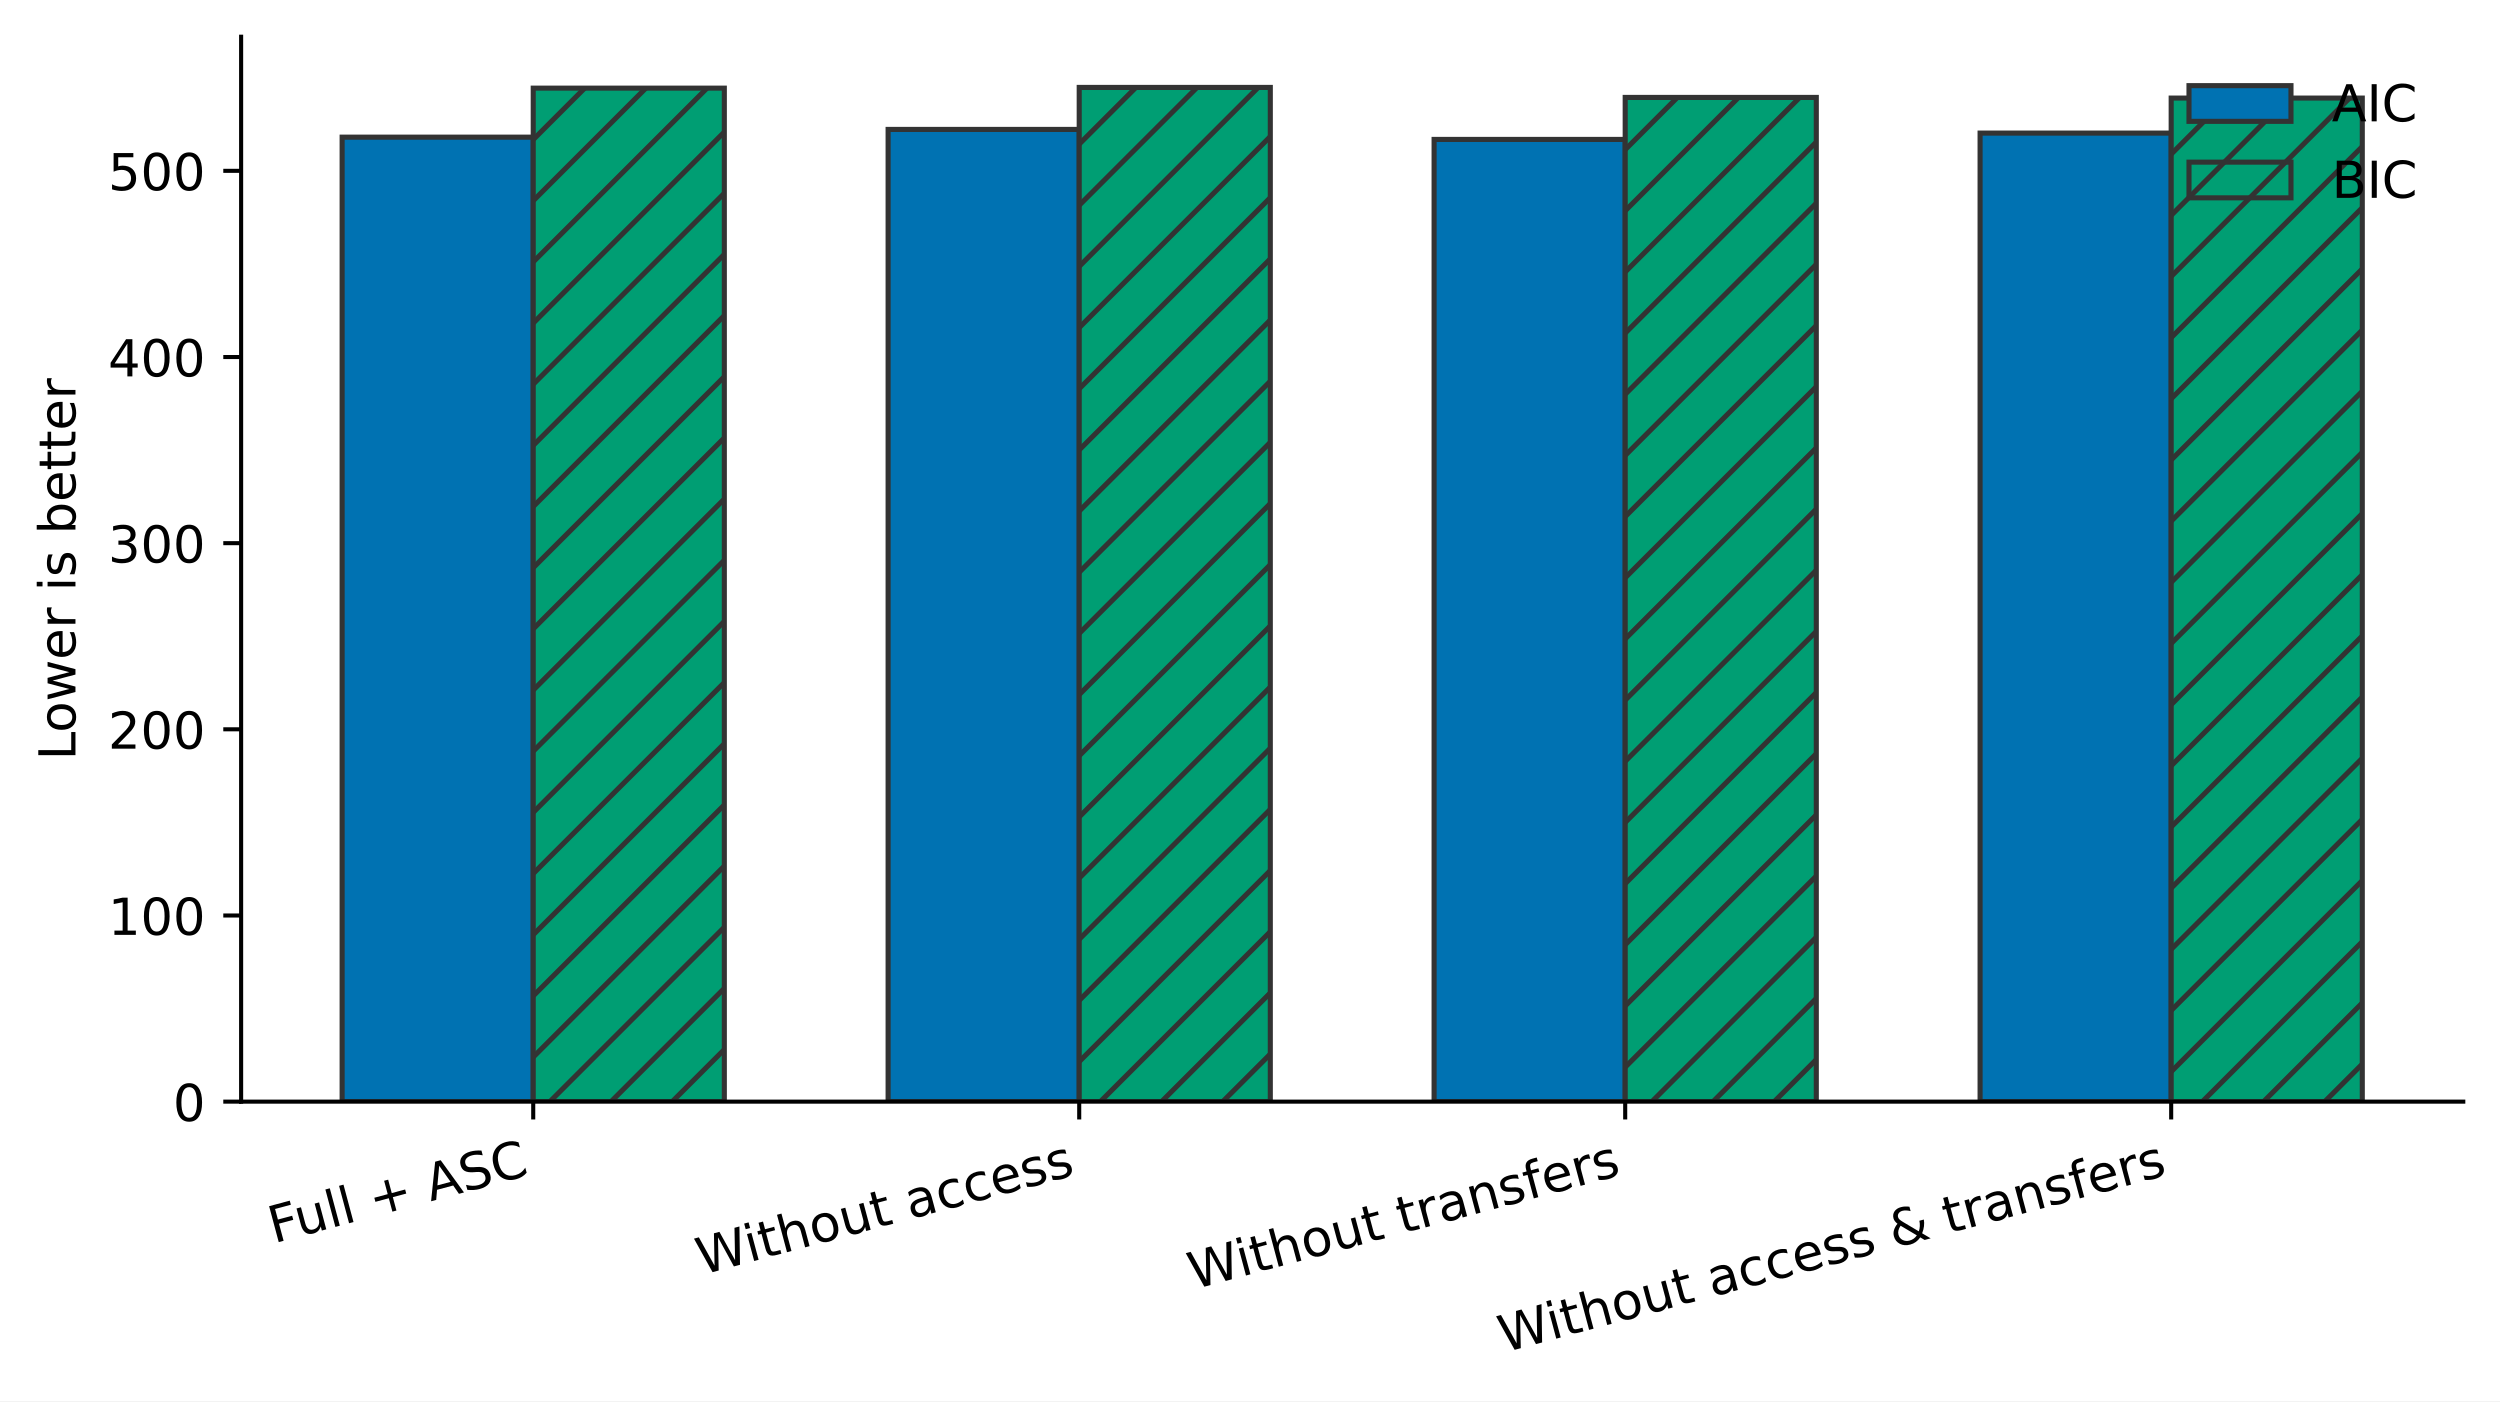
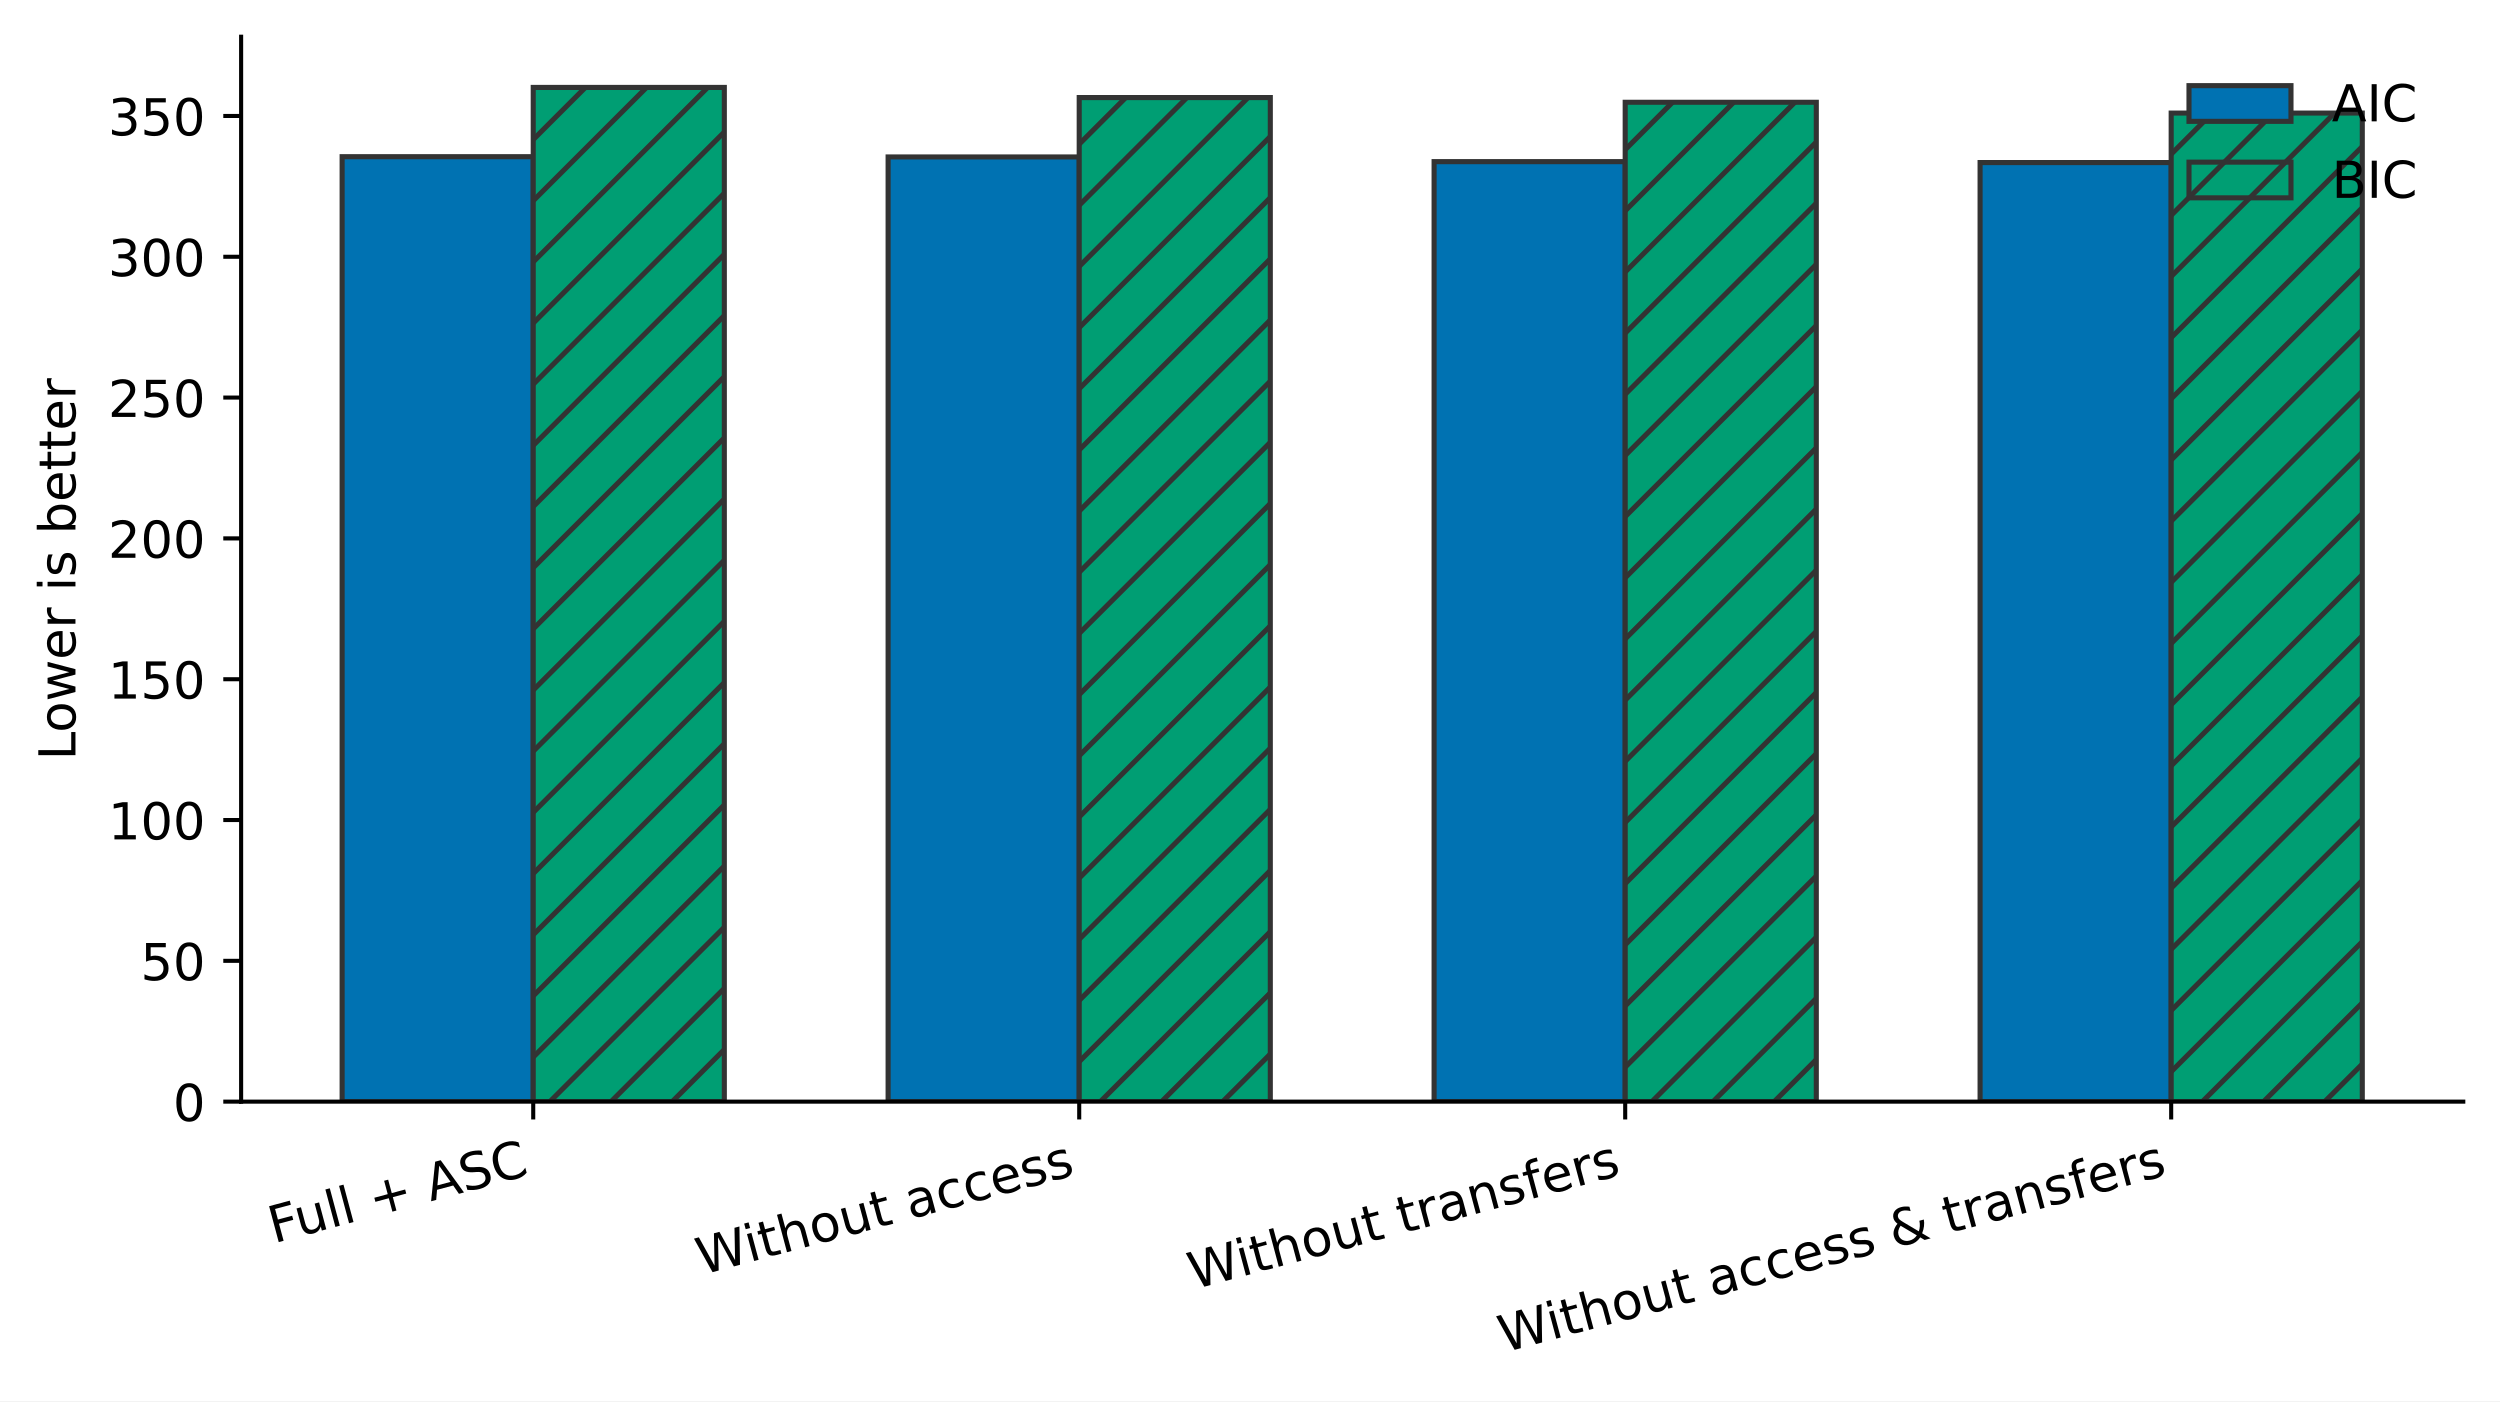
<svg xmlns="http://www.w3.org/2000/svg" xmlns:xlink="http://www.w3.org/1999/xlink" width="490.289pt" height="274.8pt" viewBox="0 0 490.289 274.8" version="1.1">
  <defs>
    <style type="text/css">*{stroke-linejoin: round; stroke-linecap: butt}</style>
  </defs>
  <g id="figure_1">
    <g id="patch_1">
      <path d="M 0 274.8 L 490.289 274.8 L 490.289 0 L 0 0 z " style="fill: #ffffff" />
    </g>
    <g id="axes_1">
      <g id="patch_2">
        <path d="M 47.288 216.048 L 483.089 216.048 L 483.089 7.2 L 47.288 7.2 z " style="fill: #ffffff" />
      </g>
      <g id="patch_3">
-         <path d="M 67.097 216.048 L 104.574 216.048 L 104.574 26.9 L 67.097 26.9 z " clip-path="url(#p71896c0f67)" style="fill: #0072b2; stroke: #333333; stroke-linejoin: miter" />
+         <path d="M 67.097 216.048 L 104.574 216.048 L 104.574 30.728 L 67.097 30.728 z " clip-path="url(#p4603c2be85)" style="fill: #0072b2; stroke: #333333; stroke-linejoin: miter" />
      </g>
      <g id="patch_4">
-         <path d="M 174.174 216.048 L 211.651 216.048 L 211.651 25.386 L 174.174 25.386 z " clip-path="url(#p71896c0f67)" style="fill: #0072b2; stroke: #333333; stroke-linejoin: miter" />
+         <path d="M 174.174 216.048 L 211.651 216.048 L 211.651 30.775 L 174.174 30.775 z " clip-path="url(#p4603c2be85)" style="fill: #0072b2; stroke: #333333; stroke-linejoin: miter" />
      </g>
      <g id="patch_5">
-         <path d="M 281.25 216.048 L 318.727 216.048 L 318.727 27.348 L 281.25 27.348 z " clip-path="url(#p71896c0f67)" style="fill: #0072b2; stroke: #333333; stroke-linejoin: miter" />
+         <path d="M 281.25 216.048 L 318.727 216.048 L 318.727 31.701 L 281.25 31.701 z " clip-path="url(#p4603c2be85)" style="fill: #0072b2; stroke: #333333; stroke-linejoin: miter" />
      </g>
      <g id="patch_6">
-         <path d="M 388.327 216.048 L 425.803 216.048 L 425.803 26.101 L 388.327 26.101 z " clip-path="url(#p71896c0f67)" style="fill: #0072b2; stroke: #333333; stroke-linejoin: miter" />
+         <path d="M 388.327 216.048 L 425.803 216.048 L 425.803 31.88 L 388.327 31.88 z " clip-path="url(#p4603c2be85)" style="fill: #0072b2; stroke: #333333; stroke-linejoin: miter" />
      </g>
      <g id="patch_7">
-         <path d="M 104.574 216.048 L 142.051 216.048 L 142.051 17.286 L 104.574 17.286 z " clip-path="url(#p71896c0f67)" style="fill: url(#hf4ad4dd0ee); stroke: #333333; stroke-linejoin: miter" />
+         <path d="M 104.574 216.048 L 142.051 216.048 L 142.051 17.145 L 104.574 17.145 z " clip-path="url(#p4603c2be85)" style="fill: url(#h43eb43f479); stroke: #333333; stroke-linejoin: miter" />
      </g>
      <g id="patch_8">
-         <path d="M 211.651 216.048 L 249.127 216.048 L 249.127 17.145 L 211.651 17.145 z " clip-path="url(#p71896c0f67)" style="fill: url(#hf4ad4dd0ee); stroke: #333333; stroke-linejoin: miter" />
+         <path d="M 211.651 216.048 L 249.127 216.048 L 249.127 19.132 L 211.651 19.132 z " clip-path="url(#p4603c2be85)" style="fill: url(#h43eb43f479); stroke: #333333; stroke-linejoin: miter" />
      </g>
      <g id="patch_9">
-         <path d="M 318.727 216.048 L 356.204 216.048 L 356.204 19.107 L 318.727 19.107 z " clip-path="url(#p71896c0f67)" style="fill: url(#hf4ad4dd0ee); stroke: #333333; stroke-linejoin: miter" />
+         <path d="M 318.727 216.048 L 356.204 216.048 L 356.204 20.058 L 318.727 20.058 z " clip-path="url(#p4603c2be85)" style="fill: url(#h43eb43f479); stroke: #333333; stroke-linejoin: miter" />
      </g>
      <g id="patch_10">
-         <path d="M 425.803 216.048 L 463.28 216.048 L 463.28 19.234 L 425.803 19.234 z " clip-path="url(#p71896c0f67)" style="fill: url(#hf4ad4dd0ee); stroke: #333333; stroke-linejoin: miter" />
+         <path d="M 425.803 216.048 L 463.28 216.048 L 463.28 22.177 L 425.803 22.177 z " clip-path="url(#p4603c2be85)" style="fill: url(#h43eb43f479); stroke: #333333; stroke-linejoin: miter" />
      </g>
      <g id="matplotlib.axis_1">
        <g id="xtick_1">
          <g id="line2d_1">
            <defs>
-               <path id="mb33ae5e49d" d="M 0 0 L 0 3.5 " style="stroke: #000000; stroke-width: 0.8" />
-             </defs>
-             <g>
-               <use xlink:href="#mb33ae5e49d" x="104.574" y="216.048" style="stroke: #000000; stroke-width: 0.8" />
+               <path id="mf233385538" d="M 0 0 L 0 3.5 " style="stroke: #000000; stroke-width: 0.8" />
+             </defs>
+             <g>
+               <use xlink:href="#mf233385538" x="104.574" y="216.048" style="stroke: #000000; stroke-width: 0.8" />
            </g>
          </g>
          <g id="text_1">
            <g transform="translate(53.71821 243.848) rotate(-15) scale(0.1 -0.1)">
              <defs>
                <path id="DejaVuSans-29" d="M 628 4666 L 3309 4666 L 3309 4134 L 1259 4134 L 1259 2759 L 3109 2759 L 3109 2228 L 1259 2228 L 1259 0 L 628 0 L 628 4666 z " transform="scale(0.015625)" />
                <path id="DejaVuSans-58" d="M 544 1381 L 544 3500 L 1119 3500 L 1119 1403 Q 1119 906 1312 657 Q 1506 409 1894 409 Q 2359 409 2629 706 Q 2900 1003 2900 1516 L 2900 3500 L 3475 3500 L 3475 0 L 2900 0 L 2900 538 Q 2691 219 2414 64 Q 2138 -91 1772 -91 Q 1169 -91 856 284 Q 544 659 544 1381 z M 1991 3584 L 1991 3584 z " transform="scale(0.015625)" />
                <path id="DejaVuSans-4f" d="M 603 4863 L 1178 4863 L 1178 0 L 603 0 L 603 4863 z " transform="scale(0.015625)" />
                <path id="DejaVuSans-3" transform="scale(0.015625)" />
                <path id="DejaVuSans-e" d="M 2944 4013 L 2944 2272 L 4684 2272 L 4684 1741 L 2944 1741 L 2944 0 L 2419 0 L 2419 1741 L 678 1741 L 678 2272 L 2419 2272 L 2419 4013 L 2944 4013 z " transform="scale(0.015625)" />
                <path id="DejaVuSans-24" d="M 2188 4044 L 1331 1722 L 3047 1722 L 2188 4044 z M 1831 4666 L 2547 4666 L 4325 0 L 3669 0 L 3244 1197 L 1141 1197 L 716 0 L 50 0 L 1831 4666 z " transform="scale(0.015625)" />
                <path id="DejaVuSans-36" d="M 3425 4513 L 3425 3897 Q 3066 4069 2747 4153 Q 2428 4238 2131 4238 Q 1616 4238 1336 4038 Q 1056 3838 1056 3469 Q 1056 3159 1242 3001 Q 1428 2844 1947 2747 L 2328 2669 Q 3034 2534 3370 2195 Q 3706 1856 3706 1288 Q 3706 609 3251 259 Q 2797 -91 1919 -91 Q 1588 -91 1214 -16 Q 841 59 441 206 L 441 856 Q 825 641 1194 531 Q 1563 422 1919 422 Q 2459 422 2753 634 Q 3047 847 3047 1241 Q 3047 1584 2836 1778 Q 2625 1972 2144 2069 L 1759 2144 Q 1053 2284 737 2584 Q 422 2884 422 3419 Q 422 4038 858 4394 Q 1294 4750 2059 4750 Q 2388 4750 2728 4690 Q 3069 4631 3425 4513 z " transform="scale(0.015625)" />
                <path id="DejaVuSans-26" d="M 4122 4306 L 4122 3641 Q 3803 3938 3442 4084 Q 3081 4231 2675 4231 Q 1875 4231 1450 3742 Q 1025 3253 1025 2328 Q 1025 1406 1450 917 Q 1875 428 2675 428 Q 3081 428 3442 575 Q 3803 722 4122 1019 L 4122 359 Q 3791 134 3420 21 Q 3050 -91 2638 -91 Q 1578 -91 968 557 Q 359 1206 359 2328 Q 359 3453 968 4101 Q 1578 4750 2638 4750 Q 3056 4750 3426 4639 Q 3797 4528 4122 4306 z " transform="scale(0.015625)" />
              </defs>
              <use xlink:href="#DejaVuSans-29" />
              <use xlink:href="#DejaVuSans-58" transform="translate(52.04688 0)" />
              <use xlink:href="#DejaVuSans-4f" transform="translate(115.4219 0)" />
              <use xlink:href="#DejaVuSans-4f" transform="translate(143.2031 0)" />
              <use xlink:href="#DejaVuSans-3" transform="translate(170.9844 0)" />
              <use xlink:href="#DejaVuSans-e" transform="translate(202.7656 0)" />
              <use xlink:href="#DejaVuSans-3" transform="translate(286.5625 0)" />
              <use xlink:href="#DejaVuSans-24" transform="translate(318.3438 0)" />
              <use xlink:href="#DejaVuSans-36" transform="translate(386.75 0)" />
              <use xlink:href="#DejaVuSans-26" transform="translate(450.2344 0)" />
            </g>
          </g>
        </g>
        <g id="xtick_2">
          <g id="line2d_2">
            <g>
-               <use xlink:href="#mb33ae5e49d" x="211.651" y="216.048" style="stroke: #000000; stroke-width: 0.8" />
+               <use xlink:href="#mf233385538" x="211.651" y="216.048" style="stroke: #000000; stroke-width: 0.8" />
            </g>
          </g>
          <g id="text_2">
            <g transform="translate(137.6622 250.0463) rotate(-15) scale(0.1 -0.1)">
              <defs>
                <path id="DejaVuSans-3a" d="M 213 4666 L 850 4666 L 1831 722 L 2809 4666 L 3519 4666 L 4500 722 L 5478 4666 L 6119 4666 L 4947 0 L 4153 0 L 3169 4050 L 2175 0 L 1381 0 L 213 4666 z " transform="scale(0.015625)" />
                <path id="DejaVuSans-4c" d="M 603 3500 L 1178 3500 L 1178 0 L 603 0 L 603 3500 z M 603 4863 L 1178 4863 L 1178 4134 L 603 4134 L 603 4863 z " transform="scale(0.015625)" />
                <path id="DejaVuSans-57" d="M 1172 4494 L 1172 3500 L 2356 3500 L 2356 3053 L 1172 3053 L 1172 1153 Q 1172 725 1289 603 Q 1406 481 1766 481 L 2356 481 L 2356 0 L 1766 0 Q 1100 0 847 248 Q 594 497 594 1153 L 594 3053 L 172 3053 L 172 3500 L 594 3500 L 594 4494 L 1172 4494 z " transform="scale(0.015625)" />
                <path id="DejaVuSans-4b" d="M 3513 2113 L 3513 0 L 2938 0 L 2938 2094 Q 2938 2591 2744 2837 Q 2550 3084 2163 3084 Q 1697 3084 1428 2787 Q 1159 2491 1159 1978 L 1159 0 L 581 0 L 581 4863 L 1159 4863 L 1159 2956 Q 1366 3272 1645 3428 Q 1925 3584 2291 3584 Q 2894 3584 3203 3211 Q 3513 2838 3513 2113 z " transform="scale(0.015625)" />
                <path id="DejaVuSans-52" d="M 1959 3097 Q 1497 3097 1228 2736 Q 959 2375 959 1747 Q 959 1119 1226 758 Q 1494 397 1959 397 Q 2419 397 2687 759 Q 2956 1122 2956 1747 Q 2956 2369 2687 2733 Q 2419 3097 1959 3097 z M 1959 3584 Q 2709 3584 3137 3096 Q 3566 2609 3566 1747 Q 3566 888 3137 398 Q 2709 -91 1959 -91 Q 1206 -91 779 398 Q 353 888 353 1747 Q 353 2609 779 3096 Q 1206 3584 1959 3584 z " transform="scale(0.015625)" />
                <path id="DejaVuSans-44" d="M 2194 1759 Q 1497 1759 1228 1600 Q 959 1441 959 1056 Q 959 750 1161 570 Q 1363 391 1709 391 Q 2188 391 2477 730 Q 2766 1069 2766 1631 L 2766 1759 L 2194 1759 z M 3341 1997 L 3341 0 L 2766 0 L 2766 531 Q 2569 213 2275 61 Q 1981 -91 1556 -91 Q 1019 -91 701 211 Q 384 513 384 1019 Q 384 1609 779 1909 Q 1175 2209 1959 2209 L 2766 2209 L 2766 2266 Q 2766 2663 2505 2880 Q 2244 3097 1772 3097 Q 1472 3097 1187 3025 Q 903 2953 641 2809 L 641 3341 Q 956 3463 1253 3523 Q 1550 3584 1831 3584 Q 2591 3584 2966 3190 Q 3341 2797 3341 1997 z " transform="scale(0.015625)" />
                <path id="DejaVuSans-46" d="M 3122 3366 L 3122 2828 Q 2878 2963 2633 3030 Q 2388 3097 2138 3097 Q 1578 3097 1268 2742 Q 959 2388 959 1747 Q 959 1106 1268 751 Q 1578 397 2138 397 Q 2388 397 2633 464 Q 2878 531 3122 666 L 3122 134 Q 2881 22 2623 -34 Q 2366 -91 2075 -91 Q 1284 -91 818 406 Q 353 903 353 1747 Q 353 2603 823 3093 Q 1294 3584 2113 3584 Q 2378 3584 2631 3529 Q 2884 3475 3122 3366 z " transform="scale(0.015625)" />
                <path id="DejaVuSans-48" d="M 3597 1894 L 3597 1613 L 953 1613 Q 991 1019 1311 708 Q 1631 397 2203 397 Q 2534 397 2845 478 Q 3156 559 3463 722 L 3463 178 Q 3153 47 2828 -22 Q 2503 -91 2169 -91 Q 1331 -91 842 396 Q 353 884 353 1716 Q 353 2575 817 3079 Q 1281 3584 2069 3584 Q 2775 3584 3186 3129 Q 3597 2675 3597 1894 z M 3022 2063 Q 3016 2534 2758 2815 Q 2500 3097 2075 3097 Q 1594 3097 1305 2825 Q 1016 2553 972 2059 L 3022 2063 z " transform="scale(0.015625)" />
                <path id="DejaVuSans-56" d="M 2834 3397 L 2834 2853 Q 2591 2978 2328 3040 Q 2066 3103 1784 3103 Q 1356 3103 1142 2972 Q 928 2841 928 2578 Q 928 2378 1081 2264 Q 1234 2150 1697 2047 L 1894 2003 Q 2506 1872 2764 1633 Q 3022 1394 3022 966 Q 3022 478 2636 193 Q 2250 -91 1575 -91 Q 1294 -91 989 -36 Q 684 19 347 128 L 347 722 Q 666 556 975 473 Q 1284 391 1588 391 Q 1994 391 2212 530 Q 2431 669 2431 922 Q 2431 1156 2273 1281 Q 2116 1406 1581 1522 L 1381 1569 Q 847 1681 609 1914 Q 372 2147 372 2553 Q 372 3047 722 3315 Q 1072 3584 1716 3584 Q 2034 3584 2315 3537 Q 2597 3491 2834 3397 z " transform="scale(0.015625)" />
              </defs>
              <use xlink:href="#DejaVuSans-3a" />
              <use xlink:href="#DejaVuSans-4c" transform="translate(96.67188 0)" />
              <use xlink:href="#DejaVuSans-57" transform="translate(124.4531 0)" />
              <use xlink:href="#DejaVuSans-4b" transform="translate(163.6562 0)" />
              <use xlink:href="#DejaVuSans-52" transform="translate(227.0312 0)" />
              <use xlink:href="#DejaVuSans-58" transform="translate(288.2188 0)" />
              <use xlink:href="#DejaVuSans-57" transform="translate(351.5938 0)" />
              <use xlink:href="#DejaVuSans-3" transform="translate(390.7969 0)" />
              <use xlink:href="#DejaVuSans-44" transform="translate(422.5781 0)" />
              <use xlink:href="#DejaVuSans-46" transform="translate(483.8594 0)" />
              <use xlink:href="#DejaVuSans-46" transform="translate(538.8438 0)" />
              <use xlink:href="#DejaVuSans-48" transform="translate(593.8281 0)" />
              <use xlink:href="#DejaVuSans-56" transform="translate(655.3594 0)" />
              <use xlink:href="#DejaVuSans-56" transform="translate(707.4531 0)" />
            </g>
          </g>
        </g>
        <g id="xtick_3">
          <g id="line2d_3">
            <g>
-               <use xlink:href="#mb33ae5e49d" x="318.727" y="216.048" style="stroke: #000000; stroke-width: 0.8" />
+               <use xlink:href="#mf233385538" x="318.727" y="216.048" style="stroke: #000000; stroke-width: 0.8" />
            </g>
          </g>
          <g id="text_3">
            <g transform="translate(234.1104 252.8941) rotate(-15) scale(0.1 -0.1)">
              <defs>
                <path id="DejaVuSans-55" d="M 2631 2963 Q 2534 3019 2420 3045 Q 2306 3072 2169 3072 Q 1681 3072 1420 2755 Q 1159 2438 1159 1844 L 1159 0 L 581 0 L 581 3500 L 1159 3500 L 1159 2956 Q 1341 3275 1631 3429 Q 1922 3584 2338 3584 Q 2397 3584 2469 3576 Q 2541 3569 2628 3553 L 2631 2963 z " transform="scale(0.015625)" />
                <path id="DejaVuSans-51" d="M 3513 2113 L 3513 0 L 2938 0 L 2938 2094 Q 2938 2591 2744 2837 Q 2550 3084 2163 3084 Q 1697 3084 1428 2787 Q 1159 2491 1159 1978 L 1159 0 L 581 0 L 581 3500 L 1159 3500 L 1159 2956 Q 1366 3272 1645 3428 Q 1925 3584 2291 3584 Q 2894 3584 3203 3211 Q 3513 2838 3513 2113 z " transform="scale(0.015625)" />
                <path id="DejaVuSans-49" d="M 2375 4863 L 2375 4384 L 1825 4384 Q 1516 4384 1395 4259 Q 1275 4134 1275 3809 L 1275 3500 L 2222 3500 L 2222 3053 L 1275 3053 L 1275 0 L 697 0 L 697 3053 L 147 3053 L 147 3500 L 697 3500 L 697 3744 Q 697 4328 969 4595 Q 1241 4863 1831 4863 L 2375 4863 z " transform="scale(0.015625)" />
              </defs>
              <use xlink:href="#DejaVuSans-3a" />
              <use xlink:href="#DejaVuSans-4c" transform="translate(96.67188 0)" />
              <use xlink:href="#DejaVuSans-57" transform="translate(124.4531 0)" />
              <use xlink:href="#DejaVuSans-4b" transform="translate(163.6562 0)" />
              <use xlink:href="#DejaVuSans-52" transform="translate(227.0312 0)" />
              <use xlink:href="#DejaVuSans-58" transform="translate(288.2188 0)" />
              <use xlink:href="#DejaVuSans-57" transform="translate(351.5938 0)" />
              <use xlink:href="#DejaVuSans-3" transform="translate(390.7969 0)" />
              <use xlink:href="#DejaVuSans-57" transform="translate(422.5781 0)" />
              <use xlink:href="#DejaVuSans-55" transform="translate(461.7812 0)" />
              <use xlink:href="#DejaVuSans-44" transform="translate(502.8906 0)" />
              <use xlink:href="#DejaVuSans-51" transform="translate(564.1719 0)" />
              <use xlink:href="#DejaVuSans-56" transform="translate(627.5469 0)" />
              <use xlink:href="#DejaVuSans-49" transform="translate(679.6406 0)" />
              <use xlink:href="#DejaVuSans-48" transform="translate(714.8438 0)" />
              <use xlink:href="#DejaVuSans-55" transform="translate(776.375 0)" />
              <use xlink:href="#DejaVuSans-56" transform="translate(817.4844 0)" />
            </g>
          </g>
        </g>
        <g id="xtick_4">
          <g id="line2d_4">
            <g>
-               <use xlink:href="#mb33ae5e49d" x="425.803" y="216.048" style="stroke: #000000; stroke-width: 0.8" />
+               <use xlink:href="#mf233385538" x="425.803" y="216.048" style="stroke: #000000; stroke-width: 0.8" />
            </g>
          </g>
          <g id="text_4">
            <g transform="translate(294.9658 265.279) rotate(-15) scale(0.1 -0.1)">
              <defs>
                <path id="DejaVuSans-9" d="M 1556 2509 Q 1272 2256 1139 2004 Q 1006 1753 1006 1478 Q 1006 1022 1337 719 Q 1669 416 2169 416 Q 2466 416 2725 514 Q 2984 613 3213 813 L 1556 2509 z M 1997 2859 L 3584 1234 Q 3769 1513 3872 1830 Q 3975 2147 3994 2503 L 4575 2503 Q 4538 2091 4375 1687 Q 4213 1284 3922 891 L 4794 0 L 4006 0 L 3559 459 Q 3234 181 2878 45 Q 2522 -91 2113 -91 Q 1359 -91 881 339 Q 403 769 403 1441 Q 403 1841 612 2192 Q 822 2544 1241 2853 Q 1091 3050 1012 3245 Q 934 3441 934 3628 Q 934 4134 1281 4442 Q 1628 4750 2203 4750 Q 2463 4750 2720 4694 Q 2978 4638 3244 4525 L 3244 3956 Q 2972 4103 2725 4179 Q 2478 4256 2266 4256 Q 1938 4256 1733 4082 Q 1528 3909 1528 3634 Q 1528 3475 1620 3314 Q 1713 3153 1997 2859 z " transform="scale(0.015625)" />
              </defs>
              <use xlink:href="#DejaVuSans-3a" />
              <use xlink:href="#DejaVuSans-4c" transform="translate(96.67188 0)" />
              <use xlink:href="#DejaVuSans-57" transform="translate(124.4531 0)" />
              <use xlink:href="#DejaVuSans-4b" transform="translate(163.6562 0)" />
              <use xlink:href="#DejaVuSans-52" transform="translate(227.0312 0)" />
              <use xlink:href="#DejaVuSans-58" transform="translate(288.2188 0)" />
              <use xlink:href="#DejaVuSans-57" transform="translate(351.5938 0)" />
              <use xlink:href="#DejaVuSans-3" transform="translate(390.7969 0)" />
              <use xlink:href="#DejaVuSans-44" transform="translate(422.5781 0)" />
              <use xlink:href="#DejaVuSans-46" transform="translate(483.8594 0)" />
              <use xlink:href="#DejaVuSans-46" transform="translate(538.8438 0)" />
              <use xlink:href="#DejaVuSans-48" transform="translate(593.8281 0)" />
              <use xlink:href="#DejaVuSans-56" transform="translate(655.3594 0)" />
              <use xlink:href="#DejaVuSans-56" transform="translate(707.4531 0)" />
              <use xlink:href="#DejaVuSans-3" transform="translate(759.5469 0)" />
              <use xlink:href="#DejaVuSans-9" transform="translate(791.3281 0)" />
              <use xlink:href="#DejaVuSans-3" transform="translate(869.3125 0)" />
              <use xlink:href="#DejaVuSans-57" transform="translate(901.0938 0)" />
              <use xlink:href="#DejaVuSans-55" transform="translate(940.2969 0)" />
              <use xlink:href="#DejaVuSans-44" transform="translate(981.4062 0)" />
              <use xlink:href="#DejaVuSans-51" transform="translate(1042.688 0)" />
              <use xlink:href="#DejaVuSans-56" transform="translate(1106.062 0)" />
              <use xlink:href="#DejaVuSans-49" transform="translate(1158.156 0)" />
              <use xlink:href="#DejaVuSans-48" transform="translate(1193.359 0)" />
              <use xlink:href="#DejaVuSans-55" transform="translate(1254.891 0)" />
              <use xlink:href="#DejaVuSans-56" transform="translate(1296 0)" />
            </g>
          </g>
        </g>
      </g>
      <g id="matplotlib.axis_2">
        <g id="ytick_1">
          <g id="line2d_5">
            <defs>
-               <path id="m52a54c90b9" d="M 0 0 L -3.5 0 " style="stroke: #000000; stroke-width: 0.8" />
-             </defs>
-             <g>
-               <use xlink:href="#m52a54c90b9" x="47.288" y="216.048" style="stroke: #000000; stroke-width: 0.8" />
+               <path id="m1bbcd693a2" d="M 0 0 L -3.5 0 " style="stroke: #000000; stroke-width: 0.8" />
+             </defs>
+             <g>
+               <use xlink:href="#m1bbcd693a2" x="47.288" y="216.048" style="stroke: #000000; stroke-width: 0.8" />
            </g>
          </g>
          <g id="text_5">
            <g transform="translate(33.92578 219.8471) scale(0.1 -0.1)">
              <defs>
                <path id="DejaVuSans-13" d="M 2034 4250 Q 1547 4250 1301 3770 Q 1056 3291 1056 2328 Q 1056 1369 1301 889 Q 1547 409 2034 409 Q 2525 409 2770 889 Q 3016 1369 3016 2328 Q 3016 3291 2770 3770 Q 2525 4250 2034 4250 z M 2034 4750 Q 2819 4750 3233 4129 Q 3647 3509 3647 2328 Q 3647 1150 3233 529 Q 2819 -91 2034 -91 Q 1250 -91 836 529 Q 422 1150 422 2328 Q 422 3509 836 4129 Q 1250 4750 2034 4750 z " transform="scale(0.015625)" />
              </defs>
              <use xlink:href="#DejaVuSans-13" />
            </g>
          </g>
        </g>
        <g id="ytick_2">
          <g id="line2d_6">
            <g>
-               <use xlink:href="#m52a54c90b9" x="47.288" y="179.54" style="stroke: #000000; stroke-width: 0.8" />
+               <use xlink:href="#m1bbcd693a2" x="47.288" y="188.433" style="stroke: #000000; stroke-width: 0.8" />
            </g>
          </g>
          <g id="text_6">
-             <g transform="translate(21.20078 183.3389) scale(0.1 -0.1)">
+             <g transform="translate(27.56328 192.2323) scale(0.1 -0.1)">
+               <defs>
+                 <path id="DejaVuSans-18" d="M 691 4666 L 3169 4666 L 3169 4134 L 1269 4134 L 1269 2991 Q 1406 3038 1543 3061 Q 1681 3084 1819 3084 Q 2600 3084 3056 2656 Q 3513 2228 3513 1497 Q 3513 744 3044 326 Q 2575 -91 1722 -91 Q 1428 -91 1123 -41 Q 819 9 494 109 L 494 744 Q 775 591 1075 516 Q 1375 441 1709 441 Q 2250 441 2565 725 Q 2881 1009 2881 1497 Q 2881 1984 2565 2268 Q 2250 2553 1709 2553 Q 1456 2553 1204 2497 Q 953 2441 691 2322 L 691 4666 z " transform="scale(0.015625)" />
+               </defs>
+               <use xlink:href="#DejaVuSans-18" />
+               <use xlink:href="#DejaVuSans-13" transform="translate(63.625 0)" />
+             </g>
+           </g>
+         </g>
+         <g id="ytick_3">
+           <g id="line2d_7">
+             <g>
+               <use xlink:href="#m1bbcd693a2" x="47.288" y="160.819" style="stroke: #000000; stroke-width: 0.8" />
+             </g>
+           </g>
+           <g id="text_7">
+             <g transform="translate(21.20078 164.6174) scale(0.1 -0.1)">
              <defs>
                <path id="DejaVuSans-14" d="M 794 531 L 1825 531 L 1825 4091 L 703 3866 L 703 4441 L 1819 4666 L 2450 4666 L 2450 531 L 3481 531 L 3481 0 L 794 0 L 794 531 z " transform="scale(0.015625)" />
              </defs>
              <use xlink:href="#DejaVuSans-14" />
              <use xlink:href="#DejaVuSans-13" transform="translate(63.625 0)" />
              <use xlink:href="#DejaVuSans-13" transform="translate(127.25 0)" />
            </g>
          </g>
        </g>
-         <g id="ytick_3">
-           <g id="line2d_7">
-             <g>
-               <use xlink:href="#m52a54c90b9" x="47.288" y="143.032" style="stroke: #000000; stroke-width: 0.8" />
-             </g>
-           </g>
-           <g id="text_7">
-             <g transform="translate(21.20078 146.8306) scale(0.1 -0.1)">
+         <g id="ytick_4">
+           <g id="line2d_8">
+             <g>
+               <use xlink:href="#m1bbcd693a2" x="47.288" y="133.204" style="stroke: #000000; stroke-width: 0.8" />
+             </g>
+           </g>
+           <g id="text_8">
+             <g transform="translate(21.20078 137.0026) scale(0.1 -0.1)">
+               <use xlink:href="#DejaVuSans-14" />
+               <use xlink:href="#DejaVuSans-18" transform="translate(63.625 0)" />
+               <use xlink:href="#DejaVuSans-13" transform="translate(127.25 0)" />
+             </g>
+           </g>
+         </g>
+         <g id="ytick_5">
+           <g id="line2d_9">
+             <g>
+               <use xlink:href="#m1bbcd693a2" x="47.288" y="105.589" style="stroke: #000000; stroke-width: 0.8" />
+             </g>
+           </g>
+           <g id="text_9">
+             <g transform="translate(21.20078 109.3877) scale(0.1 -0.1)">
              <defs>
                <path id="DejaVuSans-15" d="M 1228 531 L 3431 531 L 3431 0 L 469 0 L 469 531 Q 828 903 1448 1529 Q 2069 2156 2228 2338 Q 2531 2678 2651 2914 Q 2772 3150 2772 3378 Q 2772 3750 2511 3984 Q 2250 4219 1831 4219 Q 1534 4219 1204 4116 Q 875 4013 500 3803 L 500 4441 Q 881 4594 1212 4672 Q 1544 4750 1819 4750 Q 2544 4750 2975 4387 Q 3406 4025 3406 3419 Q 3406 3131 3298 2873 Q 3191 2616 2906 2266 Q 2828 2175 2409 1742 Q 1991 1309 1228 531 z " transform="scale(0.015625)" />
              </defs>
              <use xlink:href="#DejaVuSans-15" />
              <use xlink:href="#DejaVuSans-13" transform="translate(63.625 0)" />
              <use xlink:href="#DejaVuSans-13" transform="translate(127.25 0)" />
            </g>
          </g>
        </g>
-         <g id="ytick_4">
-           <g id="line2d_8">
-             <g>
-               <use xlink:href="#m52a54c90b9" x="47.288" y="106.524" style="stroke: #000000; stroke-width: 0.8" />
-             </g>
-           </g>
-           <g id="text_8">
-             <g transform="translate(21.20078 110.3224) scale(0.1 -0.1)">
+         <g id="ytick_6">
+           <g id="line2d_10">
+             <g>
+               <use xlink:href="#m1bbcd693a2" x="47.288" y="77.974" style="stroke: #000000; stroke-width: 0.8" />
+             </g>
+           </g>
+           <g id="text_10">
+             <g transform="translate(21.20078 81.77289) scale(0.1 -0.1)">
+               <use xlink:href="#DejaVuSans-15" />
+               <use xlink:href="#DejaVuSans-18" transform="translate(63.625 0)" />
+               <use xlink:href="#DejaVuSans-13" transform="translate(127.25 0)" />
+             </g>
+           </g>
+         </g>
+         <g id="ytick_7">
+           <g id="line2d_11">
+             <g>
+               <use xlink:href="#m1bbcd693a2" x="47.288" y="50.359" style="stroke: #000000; stroke-width: 0.8" />
+             </g>
+           </g>
+           <g id="text_11">
+             <g transform="translate(21.20078 54.15804) scale(0.1 -0.1)">
              <defs>
                <path id="DejaVuSans-16" d="M 2597 2516 Q 3050 2419 3304 2112 Q 3559 1806 3559 1356 Q 3559 666 3084 287 Q 2609 -91 1734 -91 Q 1441 -91 1130 -33 Q 819 25 488 141 L 488 750 Q 750 597 1062 519 Q 1375 441 1716 441 Q 2309 441 2620 675 Q 2931 909 2931 1356 Q 2931 1769 2642 2001 Q 2353 2234 1838 2234 L 1294 2234 L 1294 2753 L 1863 2753 Q 2328 2753 2575 2939 Q 2822 3125 2822 3475 Q 2822 3834 2567 4026 Q 2313 4219 1838 4219 Q 1578 4219 1281 4162 Q 984 4106 628 3988 L 628 4550 Q 988 4650 1302 4700 Q 1616 4750 1894 4750 Q 2613 4750 3031 4423 Q 3450 4097 3450 3541 Q 3450 3153 3228 2886 Q 3006 2619 2597 2516 z " transform="scale(0.015625)" />
              </defs>
              <use xlink:href="#DejaVuSans-16" />
              <use xlink:href="#DejaVuSans-13" transform="translate(63.625 0)" />
              <use xlink:href="#DejaVuSans-13" transform="translate(127.25 0)" />
            </g>
          </g>
        </g>
-         <g id="ytick_5">
-           <g id="line2d_9">
-             <g>
-               <use xlink:href="#m52a54c90b9" x="47.288" y="70.015" style="stroke: #000000; stroke-width: 0.8" />
-             </g>
-           </g>
-           <g id="text_9">
-             <g transform="translate(21.20078 73.81417) scale(0.1 -0.1)">
-               <defs>
-                 <path id="DejaVuSans-17" d="M 2419 4116 L 825 1625 L 2419 1625 L 2419 4116 z M 2253 4666 L 3047 4666 L 3047 1625 L 3713 1625 L 3713 1100 L 3047 1100 L 3047 0 L 2419 0 L 2419 1100 L 313 1100 L 313 1709 L 2253 4666 z " transform="scale(0.015625)" />
-               </defs>
-               <use xlink:href="#DejaVuSans-17" />
-               <use xlink:href="#DejaVuSans-13" transform="translate(63.625 0)" />
-               <use xlink:href="#DejaVuSans-13" transform="translate(127.25 0)" />
-             </g>
-           </g>
-         </g>
-         <g id="ytick_6">
-           <g id="line2d_10">
-             <g>
-               <use xlink:href="#m52a54c90b9" x="47.288" y="33.507" style="stroke: #000000; stroke-width: 0.8" />
-             </g>
-           </g>
-           <g id="text_10">
-             <g transform="translate(21.20078 37.30593) scale(0.1 -0.1)">
-               <defs>
-                 <path id="DejaVuSans-18" d="M 691 4666 L 3169 4666 L 3169 4134 L 1269 4134 L 1269 2991 Q 1406 3038 1543 3061 Q 1681 3084 1819 3084 Q 2600 3084 3056 2656 Q 3513 2228 3513 1497 Q 3513 744 3044 326 Q 2575 -91 1722 -91 Q 1428 -91 1123 -41 Q 819 9 494 109 L 494 744 Q 775 591 1075 516 Q 1375 441 1709 441 Q 2250 441 2565 725 Q 2881 1009 2881 1497 Q 2881 1984 2565 2268 Q 2250 2553 1709 2553 Q 1456 2553 1204 2497 Q 953 2441 691 2322 L 691 4666 z " transform="scale(0.015625)" />
-               </defs>
-               <use xlink:href="#DejaVuSans-18" />
-               <use xlink:href="#DejaVuSans-13" transform="translate(63.625 0)" />
-               <use xlink:href="#DejaVuSans-13" transform="translate(127.25 0)" />
-             </g>
-           </g>
-         </g>
-         <g id="text_11">
+         <g id="ytick_8">
+           <g id="line2d_12">
+             <g>
+               <use xlink:href="#m1bbcd693a2" x="47.288" y="22.744" style="stroke: #000000; stroke-width: 0.8" />
+             </g>
+           </g>
+           <g id="text_12">
+             <g transform="translate(21.20078 26.5432) scale(0.1 -0.1)">
+               <use xlink:href="#DejaVuSans-16" />
+               <use xlink:href="#DejaVuSans-18" transform="translate(63.625 0)" />
+               <use xlink:href="#DejaVuSans-13" transform="translate(127.25 0)" />
+             </g>
+           </g>
+         </g>
+         <g id="text_13">
          <g transform="translate(14.79844 149.078) rotate(-90) scale(0.1 -0.1)">
            <defs>
              <path id="DejaVuSans-2f" d="M 628 4666 L 1259 4666 L 1259 531 L 3531 531 L 3531 0 L 628 0 L 628 4666 z " transform="scale(0.015625)" />
              <path id="DejaVuSans-5a" d="M 269 3500 L 844 3500 L 1563 769 L 2278 3500 L 2956 3500 L 3675 769 L 4391 3500 L 4966 3500 L 4050 0 L 3372 0 L 2619 2869 L 1863 0 L 1184 0 L 269 3500 z " transform="scale(0.015625)" />
              <path id="DejaVuSans-45" d="M 3116 1747 Q 3116 2381 2855 2742 Q 2594 3103 2138 3103 Q 1681 3103 1420 2742 Q 1159 2381 1159 1747 Q 1159 1113 1420 752 Q 1681 391 2138 391 Q 2594 391 2855 752 Q 3116 1113 3116 1747 z M 1159 2969 Q 1341 3281 1617 3432 Q 1894 3584 2278 3584 Q 2916 3584 3314 3078 Q 3713 2572 3713 1747 Q 3713 922 3314 415 Q 2916 -91 2278 -91 Q 1894 -91 1617 61 Q 1341 213 1159 525 L 1159 0 L 581 0 L 581 4863 L 1159 4863 L 1159 2969 z " transform="scale(0.015625)" />
            </defs>
            <use xlink:href="#DejaVuSans-2f" />
            <use xlink:href="#DejaVuSans-52" transform="translate(53.96875 0)" />
            <use xlink:href="#DejaVuSans-5a" transform="translate(115.1562 0)" />
            <use xlink:href="#DejaVuSans-48" transform="translate(196.9375 0)" />
            <use xlink:href="#DejaVuSans-55" transform="translate(258.4688 0)" />
            <use xlink:href="#DejaVuSans-3" transform="translate(299.5781 0)" />
            <use xlink:href="#DejaVuSans-4c" transform="translate(331.3594 0)" />
            <use xlink:href="#DejaVuSans-56" transform="translate(359.1406 0)" />
            <use xlink:href="#DejaVuSans-3" transform="translate(411.2344 0)" />
            <use xlink:href="#DejaVuSans-45" transform="translate(443.0156 0)" />
            <use xlink:href="#DejaVuSans-48" transform="translate(506.5 0)" />
            <use xlink:href="#DejaVuSans-57" transform="translate(568.0312 0)" />
            <use xlink:href="#DejaVuSans-57" transform="translate(607.2344 0)" />
            <use xlink:href="#DejaVuSans-48" transform="translate(646.4375 0)" />
            <use xlink:href="#DejaVuSans-55" transform="translate(707.9688 0)" />
          </g>
        </g>
      </g>
      <g id="patch_11">
        <path d="M 47.288 216.048 L 47.288 7.2 " style="fill: none; stroke: #000000; stroke-width: 0.8; stroke-linejoin: miter; stroke-linecap: square" />
      </g>
      <g id="patch_12">
        <path d="M 47.288 216.048 L 483.089 216.048 " style="fill: none; stroke: #000000; stroke-width: 0.8; stroke-linejoin: miter; stroke-linecap: square" />
      </g>
      <g id="legend_1">
        <g id="patch_13">
          <path d="M 429.296 23.798 L 449.296 23.798 L 449.296 16.798 L 429.296 16.798 z " style="fill: #0072b2; stroke: #333333; stroke-linejoin: miter" />
        </g>
-         <g id="text_12">
+         <g id="text_14">
          <g transform="translate(457.2955 23.79844) scale(0.1 -0.1)">
            <defs>
              <path id="DejaVuSans-2c" d="M 628 4666 L 1259 4666 L 1259 0 L 628 0 L 628 4666 z " transform="scale(0.015625)" />
            </defs>
            <use xlink:href="#DejaVuSans-24" />
            <use xlink:href="#DejaVuSans-2c" transform="translate(68.40625 0)" />
            <use xlink:href="#DejaVuSans-26" transform="translate(97.90625 0)" />
          </g>
        </g>
        <g id="patch_14">
-           <path d="M 429.296 38.799 L 449.296 38.799 L 449.296 31.799 L 429.296 31.799 z " style="fill: url(#hf4ad4dd0ee); stroke: #333333; stroke-linejoin: miter" />
-         </g>
-         <g id="text_13">
+           <path d="M 429.296 38.799 L 449.296 38.799 L 449.296 31.799 L 429.296 31.799 z " style="fill: url(#h43eb43f479); stroke: #333333; stroke-linejoin: miter" />
+         </g>
+         <g id="text_15">
          <g transform="translate(457.2955 38.79922) scale(0.1 -0.1)">
            <defs>
              <path id="DejaVuSans-25" d="M 1259 2228 L 1259 519 L 2272 519 Q 2781 519 3026 730 Q 3272 941 3272 1375 Q 3272 1813 3026 2020 Q 2781 2228 2272 2228 L 1259 2228 z M 1259 4147 L 1259 2741 L 2194 2741 Q 2656 2741 2882 2914 Q 3109 3088 3109 3444 Q 3109 3797 2882 3972 Q 2656 4147 2194 4147 L 1259 4147 z M 628 4666 L 2241 4666 Q 2963 4666 3353 4366 Q 3744 4066 3744 3513 Q 3744 3084 3544 2831 Q 3344 2578 2956 2516 Q 3422 2416 3680 2098 Q 3938 1781 3938 1306 Q 3938 681 3513 340 Q 3088 0 2303 0 L 628 0 L 628 4666 z " transform="scale(0.015625)" />
            </defs>
            <use xlink:href="#DejaVuSans-25" />
            <use xlink:href="#DejaVuSans-2c" transform="translate(68.60938 0)" />
            <use xlink:href="#DejaVuSans-26" transform="translate(98.10938 0)" />
          </g>
        </g>
      </g>
    </g>
  </g>
  <defs>
-     <clipPath id="p71896c0f67">
+     <clipPath id="p4603c2be85">
      <rect x="47.288" y="7.2" width="435.801" height="208.848" />
    </clipPath>
  </defs>
  <defs>
-     <pattern id="hf4ad4dd0ee" patternUnits="userSpaceOnUse" x="0" y="0" width="72" height="72">
+     <pattern id="h43eb43f479" patternUnits="userSpaceOnUse" x="0" y="0" width="72" height="72">
      <rect x="0" y="0" width="73" height="73" fill="#009e73" />
      <path d="M -36 36 L 36 -36 M -30 42 L 42 -30 M -24 48 L 48 -24 M -18 54 L 54 -18 M -12 60 L 60 -12 M -6 66 L 66 -6 M 0 72 L 72 0 M 6 78 L 78 6 M 12 84 L 84 12 M 18 90 L 90 18 M 24 96 L 96 24 M 30 102 L 102 30 M 36 108 L 108 36 " style="fill: #333333; stroke: #333333; stroke-width: 1.0; stroke-linecap: butt; stroke-linejoin: miter" />
    </pattern>
  </defs>
</svg>
